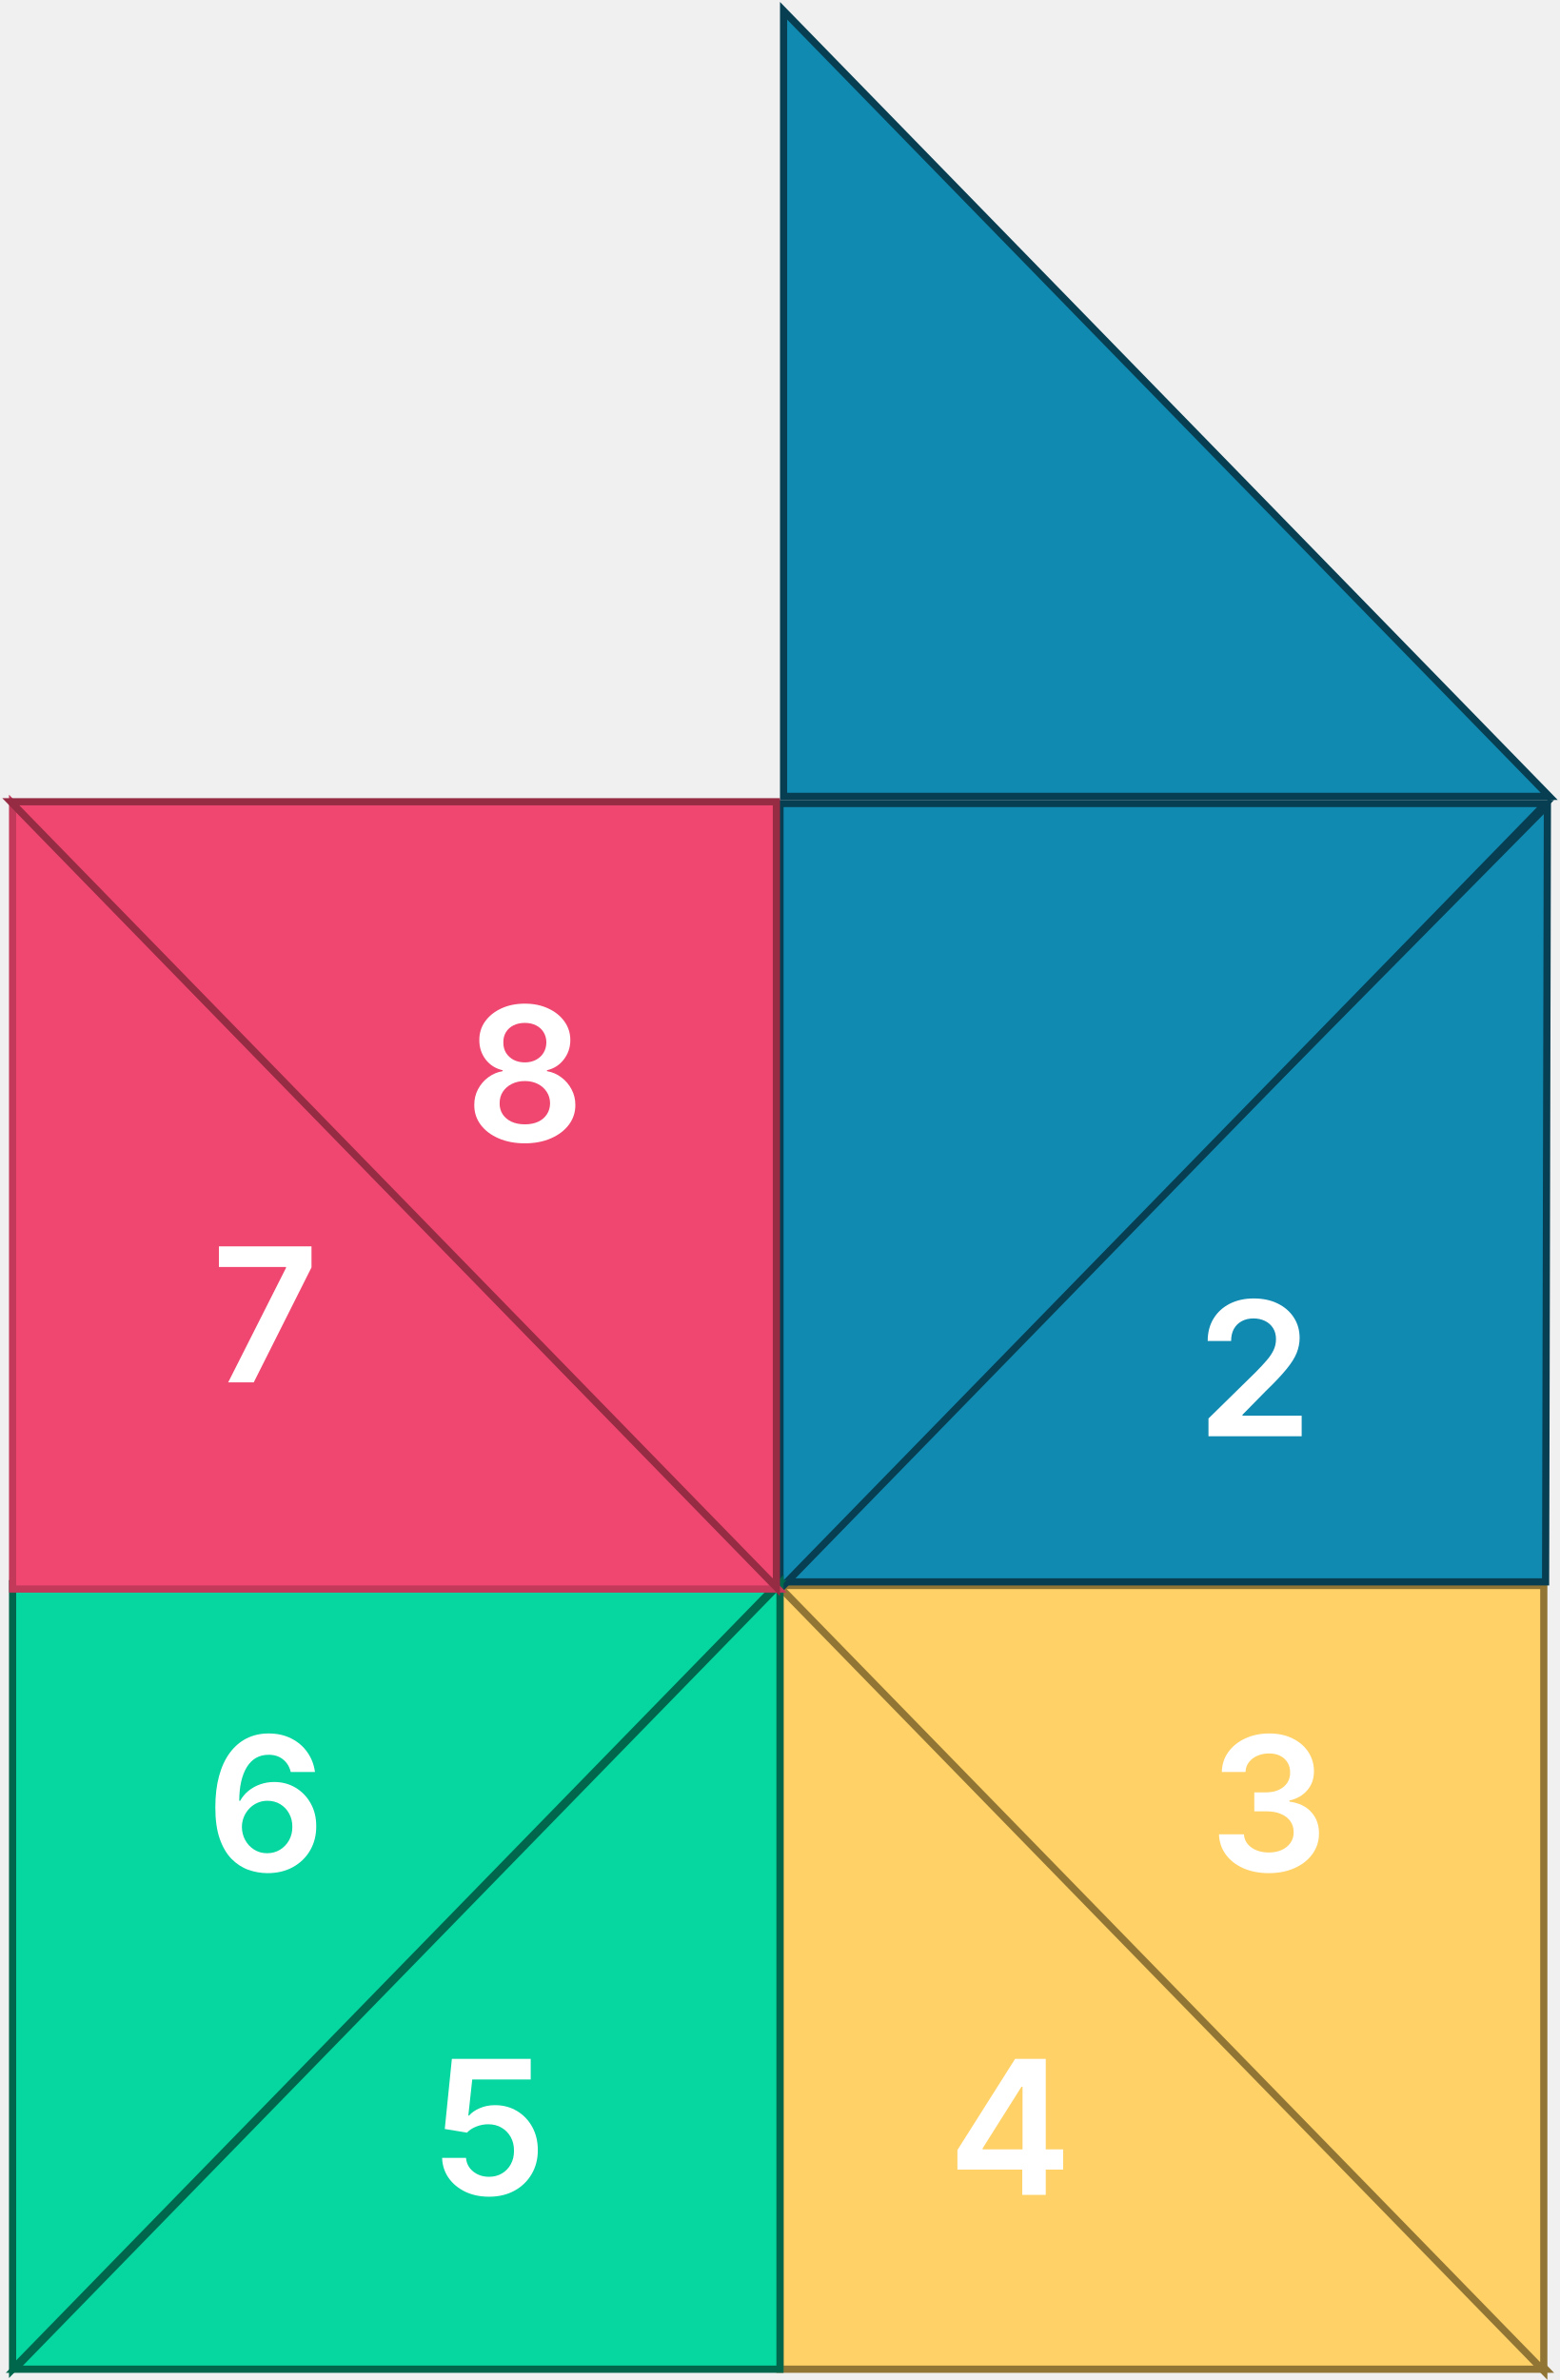
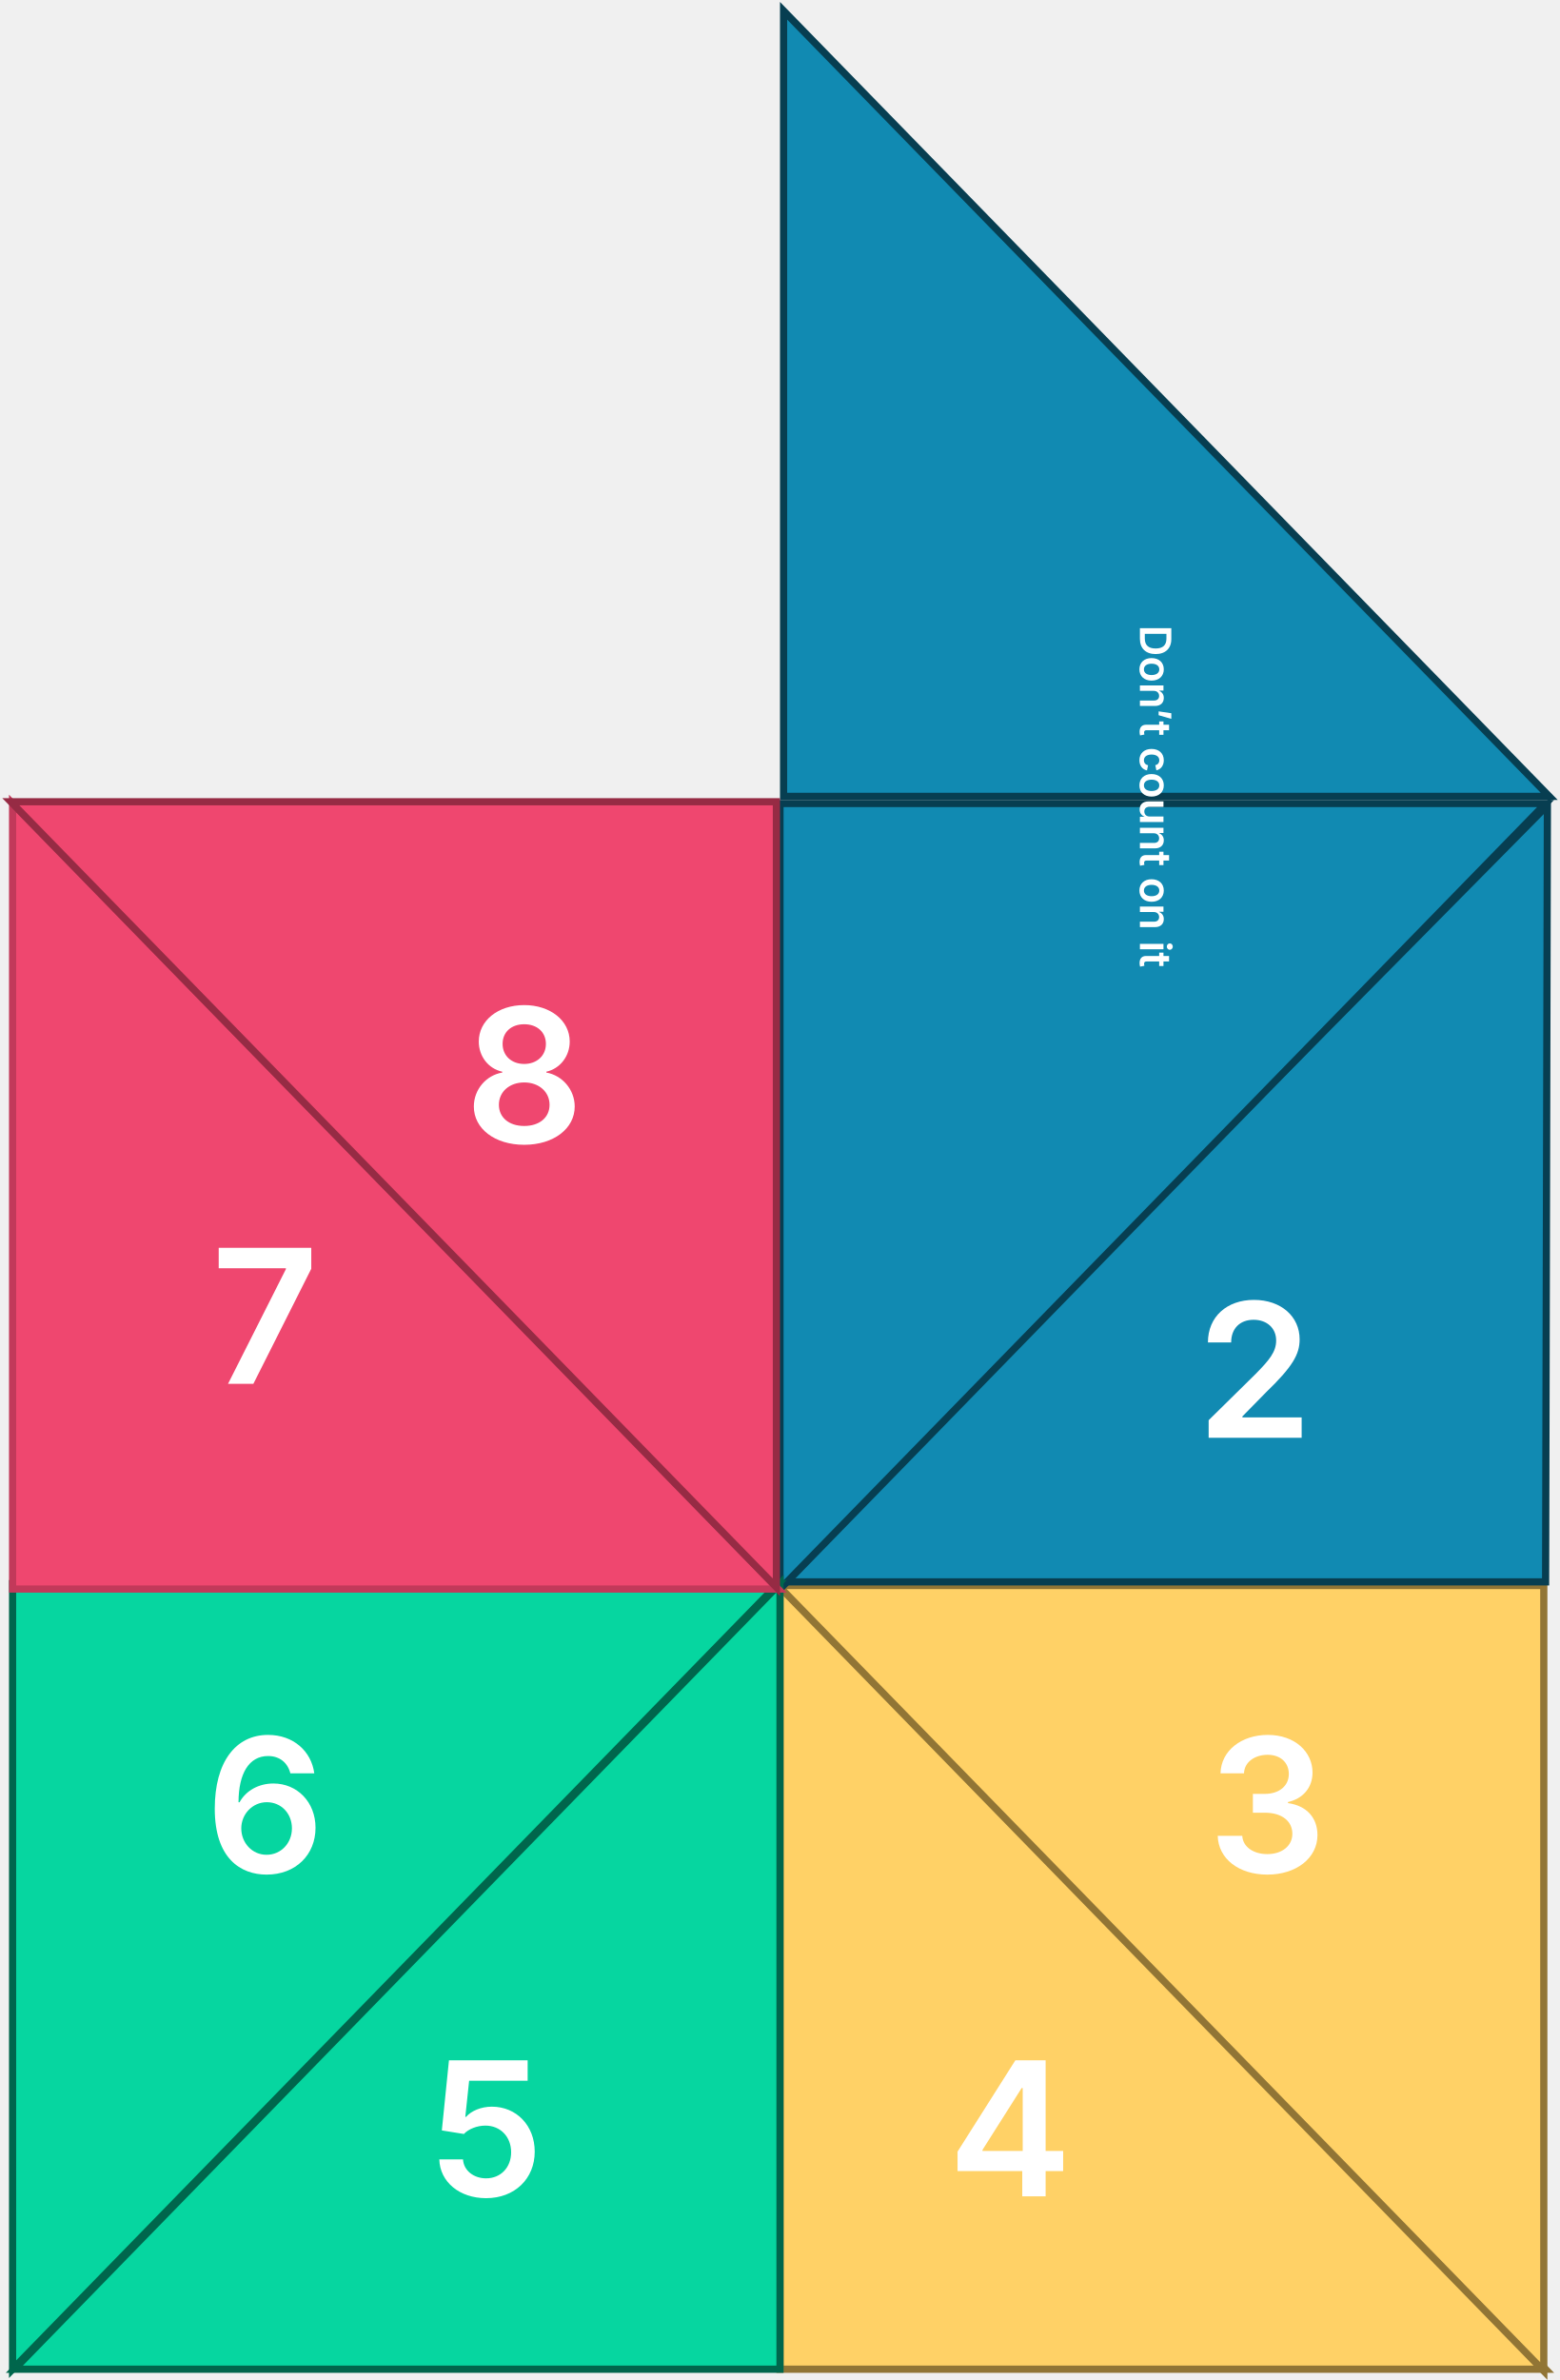
<svg xmlns="http://www.w3.org/2000/svg" width="434" height="662" viewBox="0 0 434 662" fill="none">
-   <g id="Bottom-Right-4">
-     <path id="Bottom-Left-2-Flap" d="M217 440.5L430 659H217V440.5Z" fill="#FFD166" stroke="#917535" stroke-width="2" />
-     <path id="4" d="M266.361 603.483V598.035L282.408 572.681H286.951V580.437H284.181L273.378 597.555V597.85H295.777V603.483H266.361ZM284.402 610.5V601.821L284.476 599.383V572.681H290.939V610.5H284.402Z" fill="white" />
-   </g>
-   <g id="Bottom-Right-3">
-     <path id="Bottom-Left-1-Flap" d="M429.5 659.5L216.5 441H429.5V659.5Z" fill="#FFD166" stroke="#917535" stroke-width="2" />
-     <path id="3" d="M352.998 521.017C350.339 521.017 347.975 520.561 345.907 519.65C343.851 518.739 342.226 517.471 341.032 515.846C339.838 514.221 339.204 512.344 339.13 510.214H346.073C346.135 511.236 346.473 512.128 347.089 512.892C347.704 513.643 348.523 514.227 349.545 514.646C350.566 515.065 351.711 515.274 352.979 515.274C354.333 515.274 355.534 515.04 356.58 514.572C357.626 514.092 358.445 513.427 359.036 512.578C359.627 511.728 359.916 510.75 359.904 509.642C359.916 508.497 359.621 507.487 359.018 506.613C358.414 505.739 357.54 505.056 356.395 504.564C355.263 504.071 353.896 503.825 352.296 503.825H348.954V498.544H352.296C353.613 498.544 354.764 498.316 355.749 497.86C356.746 497.405 357.528 496.765 358.094 495.94C358.661 495.103 358.938 494.136 358.925 493.041C358.938 491.97 358.698 491.04 358.205 490.252C357.725 489.452 357.042 488.831 356.155 488.387C355.281 487.944 354.253 487.723 353.072 487.723C351.914 487.723 350.843 487.932 349.858 488.35C348.874 488.769 348.08 489.366 347.476 490.142C346.873 490.905 346.553 491.816 346.516 492.875H339.924C339.973 490.757 340.582 488.898 341.752 487.298C342.934 485.685 344.51 484.43 346.479 483.531C348.449 482.62 350.659 482.164 353.108 482.164C355.632 482.164 357.823 482.638 359.682 483.586C361.554 484.522 363 485.784 364.022 487.372C365.044 488.96 365.555 490.714 365.555 492.635C365.567 494.764 364.939 496.549 363.671 497.99C362.415 499.43 360.766 500.372 358.722 500.815V501.11C361.381 501.48 363.419 502.465 364.834 504.065C366.262 505.653 366.97 507.629 366.958 509.993C366.958 512.11 366.355 514.006 365.148 515.68C363.954 517.342 362.305 518.647 360.199 519.595C358.107 520.543 355.706 521.017 352.998 521.017Z" fill="white" />
-   </g>
-   <g id="Top-Right-2">
-     <path id="Top-Left-1-Flap" d="M430.5 224L217 440H430L430.5 224Z" fill="#118AB2" stroke="#073E51" stroke-width="2" />
-     <path id="2" d="M336.212 399.5V394.551L349.342 381.68C350.597 380.412 351.644 379.286 352.481 378.301C353.318 377.316 353.946 376.362 354.364 375.439C354.783 374.515 354.992 373.53 354.992 372.484C354.992 371.29 354.721 370.268 354.18 369.419C353.638 368.557 352.893 367.892 351.945 367.424C350.997 366.957 349.92 366.723 348.714 366.723C347.47 366.723 346.381 366.981 345.445 367.498C344.51 368.003 343.783 368.723 343.266 369.659C342.762 370.594 342.509 371.708 342.509 373.001H335.991C335.991 370.6 336.539 368.514 337.634 366.741C338.73 364.968 340.238 363.596 342.158 362.623C344.091 361.651 346.307 361.164 348.806 361.164C351.342 361.164 353.57 361.638 355.491 362.586C357.411 363.534 358.901 364.833 359.96 366.483C361.031 368.132 361.566 370.016 361.566 372.133C361.566 373.549 361.295 374.94 360.754 376.306C360.212 377.673 359.258 379.187 357.891 380.849C356.537 382.511 354.635 384.524 352.185 386.887L345.667 393.517V393.775H362.138V399.5H336.212Z" fill="white" />
-   </g>
-   <g id="Top-Right-1">
-     <path id="Top-Left-1-Flap_2" d="M217 442L430 223.5H217V442Z" fill="#118AB2" stroke="#073E51" stroke-width="2" />
-   </g>
-   <g id="Top-Right-1-Opened">
-     <path id="Top-Left-1-Flap-Opened" d="M218 3L431 221.5H218V3Z" fill="#118AB2" stroke="#073E51" stroke-width="2" />
-     <path id="Bottom-Left-2-Flap_2" d="M217 440.5L4 659H217V440.5Z" fill="#06D6A0" stroke="#00664C" stroke-width="2" />
-     <path id="5" d="M136.055 611.017C133.593 611.017 131.39 610.555 129.445 609.632C127.5 608.696 125.955 607.416 124.81 605.791C123.677 604.166 123.074 602.307 123 600.214H129.648C129.771 601.765 130.442 603.033 131.661 604.018C132.879 604.991 134.344 605.477 136.055 605.477C137.397 605.477 138.591 605.169 139.638 604.554C140.684 603.938 141.509 603.082 142.112 601.987C142.715 600.891 143.011 599.642 142.999 598.238C143.011 596.81 142.709 595.542 142.094 594.434C141.478 593.326 140.635 592.458 139.564 591.831C138.493 591.19 137.262 590.87 135.871 590.87C134.738 590.858 133.624 591.067 132.528 591.498C131.433 591.929 130.565 592.495 129.925 593.197L123.739 592.181L125.714 572.681H147.652V578.406H131.384L130.294 588.433H130.516C131.217 587.608 132.208 586.925 133.489 586.383C134.769 585.829 136.172 585.552 137.699 585.552C139.989 585.552 142.032 586.094 143.83 587.177C145.627 588.248 147.043 589.725 148.077 591.609C149.111 593.493 149.628 595.647 149.628 598.072C149.628 600.571 149.049 602.799 147.892 604.757C146.747 606.702 145.153 608.234 143.109 609.355C141.078 610.463 138.727 611.017 136.055 611.017Z" fill="white" />
-   </g>
-   <g id="Bottom-Left-6">
-     <path id="Bottom-Left-1-Flap_2" d="M3.5 659L216.5 440.5H3.5V659Z" fill="#06D6A0" stroke="#00664C" stroke-width="2" />
-     <path id="6" d="M74.351 521.017C72.541 521.004 70.775 520.69 69.051 520.075C67.328 519.447 65.776 518.431 64.398 517.028C63.019 515.612 61.923 513.735 61.111 511.396C60.298 509.045 59.898 506.133 59.91 502.662C59.91 499.424 60.255 496.537 60.945 494.001C61.634 491.465 62.625 489.323 63.918 487.575C65.21 485.815 66.767 484.473 68.59 483.549C70.424 482.626 72.474 482.164 74.739 482.164C77.115 482.164 79.22 482.632 81.054 483.568C82.901 484.503 84.39 485.784 85.523 487.409C86.655 489.021 87.357 490.843 87.628 492.875H80.888C80.543 491.422 79.835 490.265 78.764 489.403C77.706 488.529 76.364 488.092 74.739 488.092C72.117 488.092 70.097 489.231 68.682 491.508C67.278 493.786 66.57 496.913 66.558 500.889H66.817C67.42 499.806 68.202 498.876 69.162 498.1C70.122 497.325 71.206 496.728 72.412 496.309C73.631 495.878 74.917 495.663 76.271 495.663C78.487 495.663 80.475 496.192 82.236 497.251C84.008 498.31 85.412 499.769 86.446 501.627C87.48 503.474 87.991 505.591 87.979 507.98C87.991 510.466 87.425 512.701 86.28 514.683C85.135 516.653 83.541 518.204 81.497 519.336C79.454 520.469 77.072 521.029 74.351 521.017ZM74.314 515.477C75.656 515.477 76.856 515.151 77.915 514.498C78.974 513.846 79.811 512.966 80.426 511.858C81.042 510.75 81.343 509.506 81.331 508.127C81.343 506.773 81.048 505.548 80.445 504.453C79.854 503.357 79.035 502.489 77.989 501.849C76.942 501.209 75.748 500.889 74.406 500.889C73.409 500.889 72.48 501.08 71.618 501.461C70.756 501.843 70.005 502.372 69.365 503.049C68.725 503.714 68.22 504.49 67.851 505.376C67.494 506.25 67.309 507.186 67.297 508.183C67.309 509.5 67.617 510.713 68.22 511.821C68.823 512.929 69.654 513.815 70.713 514.48C71.772 515.145 72.972 515.477 74.314 515.477Z" fill="white" />
-   </g>
-   <g id="Top-Left-7">
-     <path id="Top-Left-1-Flap_3" d="M3.5 223.5L216.5 442H3.5V223.5Z" fill="#EF476F" stroke="#C2395A" stroke-width="2" />
-     <path id="7" d="M63.486 384.5L79.57 352.664V352.406H60.901V346.681H86.661V352.535L70.595 384.5H63.486Z" fill="white" />
-   </g>
-   <g id="Top-Left-8">
-     <path id="Top-Left-1-Flap_4" d="M216 441.5L3 223H216V441.5Z" fill="#EF476F" stroke="#962B44" stroke-width="2" />
-     <path id="8" d="M146.021 318.017C143.276 318.017 140.838 317.555 138.708 316.632C136.591 315.708 134.929 314.447 133.722 312.846C132.528 311.234 131.937 309.405 131.95 307.362C131.937 305.774 132.282 304.315 132.984 302.985C133.686 301.656 134.633 300.548 135.828 299.662C137.034 298.763 138.376 298.19 139.853 297.944V297.686C137.908 297.255 136.332 296.264 135.126 294.713C133.932 293.149 133.341 291.346 133.353 289.302C133.341 287.357 133.883 285.621 134.978 284.095C136.074 282.568 137.576 281.368 139.484 280.494C141.392 279.608 143.571 279.164 146.021 279.164C148.446 279.164 150.606 279.608 152.502 280.494C154.41 281.368 155.912 282.568 157.008 284.095C158.116 285.621 158.67 287.357 158.67 289.302C158.67 291.346 158.061 293.149 156.842 294.713C155.635 296.264 154.078 297.255 152.17 297.686V297.944C153.647 298.19 154.977 298.763 156.159 299.662C157.353 300.548 158.301 301.656 159.002 302.985C159.716 304.315 160.073 305.774 160.073 307.362C160.073 309.405 159.47 311.234 158.264 312.846C157.057 314.447 155.395 315.708 153.278 316.632C151.173 317.555 148.754 318.017 146.021 318.017ZM146.021 312.735C147.436 312.735 148.668 312.495 149.714 312.015C150.76 311.523 151.573 310.833 152.151 309.947C152.73 309.061 153.026 308.039 153.038 306.882C153.026 305.675 152.712 304.61 152.096 303.687C151.493 302.752 150.662 302.019 149.603 301.49C148.557 300.96 147.363 300.696 146.021 300.696C144.667 300.696 143.46 300.96 142.401 301.49C141.343 302.019 140.506 302.752 139.89 303.687C139.287 304.61 138.991 305.675 139.004 306.882C138.991 308.039 139.275 309.061 139.853 309.947C140.432 310.821 141.244 311.504 142.291 311.997C143.349 312.489 144.593 312.735 146.021 312.735ZM146.021 295.507C147.178 295.507 148.2 295.273 149.086 294.805C149.985 294.337 150.693 293.685 151.21 292.848C151.727 292.011 151.991 291.044 152.004 289.948C151.991 288.865 151.733 287.917 151.228 287.105C150.723 286.28 150.022 285.646 149.123 285.203C148.224 284.747 147.19 284.52 146.021 284.52C144.827 284.52 143.774 284.747 142.863 285.203C141.964 285.646 141.263 286.28 140.758 287.105C140.266 287.917 140.026 288.865 140.038 289.948C140.026 291.044 140.272 292.011 140.776 292.848C141.294 293.672 142.001 294.325 142.9 294.805C143.811 295.273 144.851 295.507 146.021 295.507Z" fill="white" />
+   <g id="1-Opened">
+     <g id="Bottom-Right-4">
+       <path id="Bottom-Left-2-Flap" d="M217 440.5L430 659H217V440.5Z" fill="#FFD166" stroke="#917535" stroke-width="2" />
+       <text id="4" fill="white" xml:space="preserve" style="white-space: pre" font-family="Inter" font-size="52" font-weight="600" letter-spacing="0em">
+         <tspan x="263.684" y="610.909">4</tspan>
+       </text>
+     </g>
+     <g id="Bottom-Right-3">
+       <path id="Bottom-Left-1-Flap" d="M429.5 659.5L216.5 441H429.5V659.5Z" fill="#FFD166" stroke="#917535" stroke-width="2" />
+       <text id="3" fill="white" xml:space="preserve" style="white-space: pre" font-family="Inter" font-size="52" font-weight="600" letter-spacing="0em">
+         <tspan x="336.064" y="520.909">3</tspan>
+       </text>
+     </g>
+     <g id="Top-Right-2">
+       <path id="Top-Left-1-Flap" d="M430.5 224L217 440H430L430.5 224Z" fill="#118AB2" stroke="#073E51" stroke-width="2" />
+       <text id="2" fill="white" xml:space="preserve" style="white-space: pre" font-family="Inter" font-size="52" font-weight="600" letter-spacing="0em">
+         <tspan x="332.852" y="399.909">2</tspan>
+       </text>
+     </g>
+     <g id="Top-Right-1">
+       <path id="Top-Left-1-Flap_2" d="M217 442L430 223.5H217V442Z" fill="#118AB2" stroke="#073E51" stroke-width="2" />
+     </g>
+     <g id="Top-Right-1-Opened">
+       <path id="Top-Left-1-Flap-Opened" d="M218 3L431 221.5H218V3Z" fill="#118AB2" stroke="#073E51" stroke-width="2" />
+       <text id="fortuneText" transform="matrix(0 1 -1 0 329 139)" fill="white" xml:space="preserve" style="white-space: pre" font-family="Inter" font-size="12" font-weight="600" letter-spacing="0em">
+         <tspan x="34.863" y="11.864">Don’t count on it</tspan>
+       </text>
+     </g>
+     <g id="Bottom-Left-5">
+       <path id="Bottom-Left-2-Flap_2" d="M217 440.5L4 659H217V440.5Z" fill="#06D6A0" stroke="#00664C" stroke-width="2" />
+       <text id="5" fill="white" xml:space="preserve" style="white-space: pre" font-family="Inter" font-size="52" font-weight="600" letter-spacing="0em">
+         <tspan x="119.547" y="610.909">5</tspan>
+       </text>
+     </g>
+     <g id="Bottom-Left-6">
+       <path id="Bottom-Left-1-Flap_2" d="M3.5 659L216.5 440.5H3.5V659Z" fill="#06D6A0" stroke="#00664C" stroke-width="2" />
+       <text id="6" fill="white" xml:space="preserve" style="white-space: pre" font-family="Inter" font-size="52" font-weight="600" letter-spacing="0em">
+         <tspan x="57.141" y="520.909">6</tspan>
+       </text>
+     </g>
+     <g id="Top-Left-7">
+       <path id="Top-Left-1-Flap_3" d="M3.5 223.5L216.5 442H3.5V223.5Z" fill="#EF476F" stroke="#C2395A" stroke-width="2" />
+       <text id="7" fill="white" xml:space="preserve" style="white-space: pre" font-family="Inter" font-size="52" font-weight="600" letter-spacing="0em">
+         <tspan x="58.74" y="384.909">7</tspan>
+       </text>
+     </g>
+     <g id="Top-Left-8">
+       <path id="Top-Left-1-Flap_4" d="M216 441.5L3 223H216V441.5Z" fill="#EF476F" stroke="#962B44" stroke-width="2" />
+       <text id="8" fill="white" xml:space="preserve" style="white-space: pre" font-family="Inter" font-size="52" font-weight="600" letter-spacing="0em">
+         <tspan x="129.217" y="317.909">8</tspan>
+       </text>
+     </g>
  </g>
</svg>
